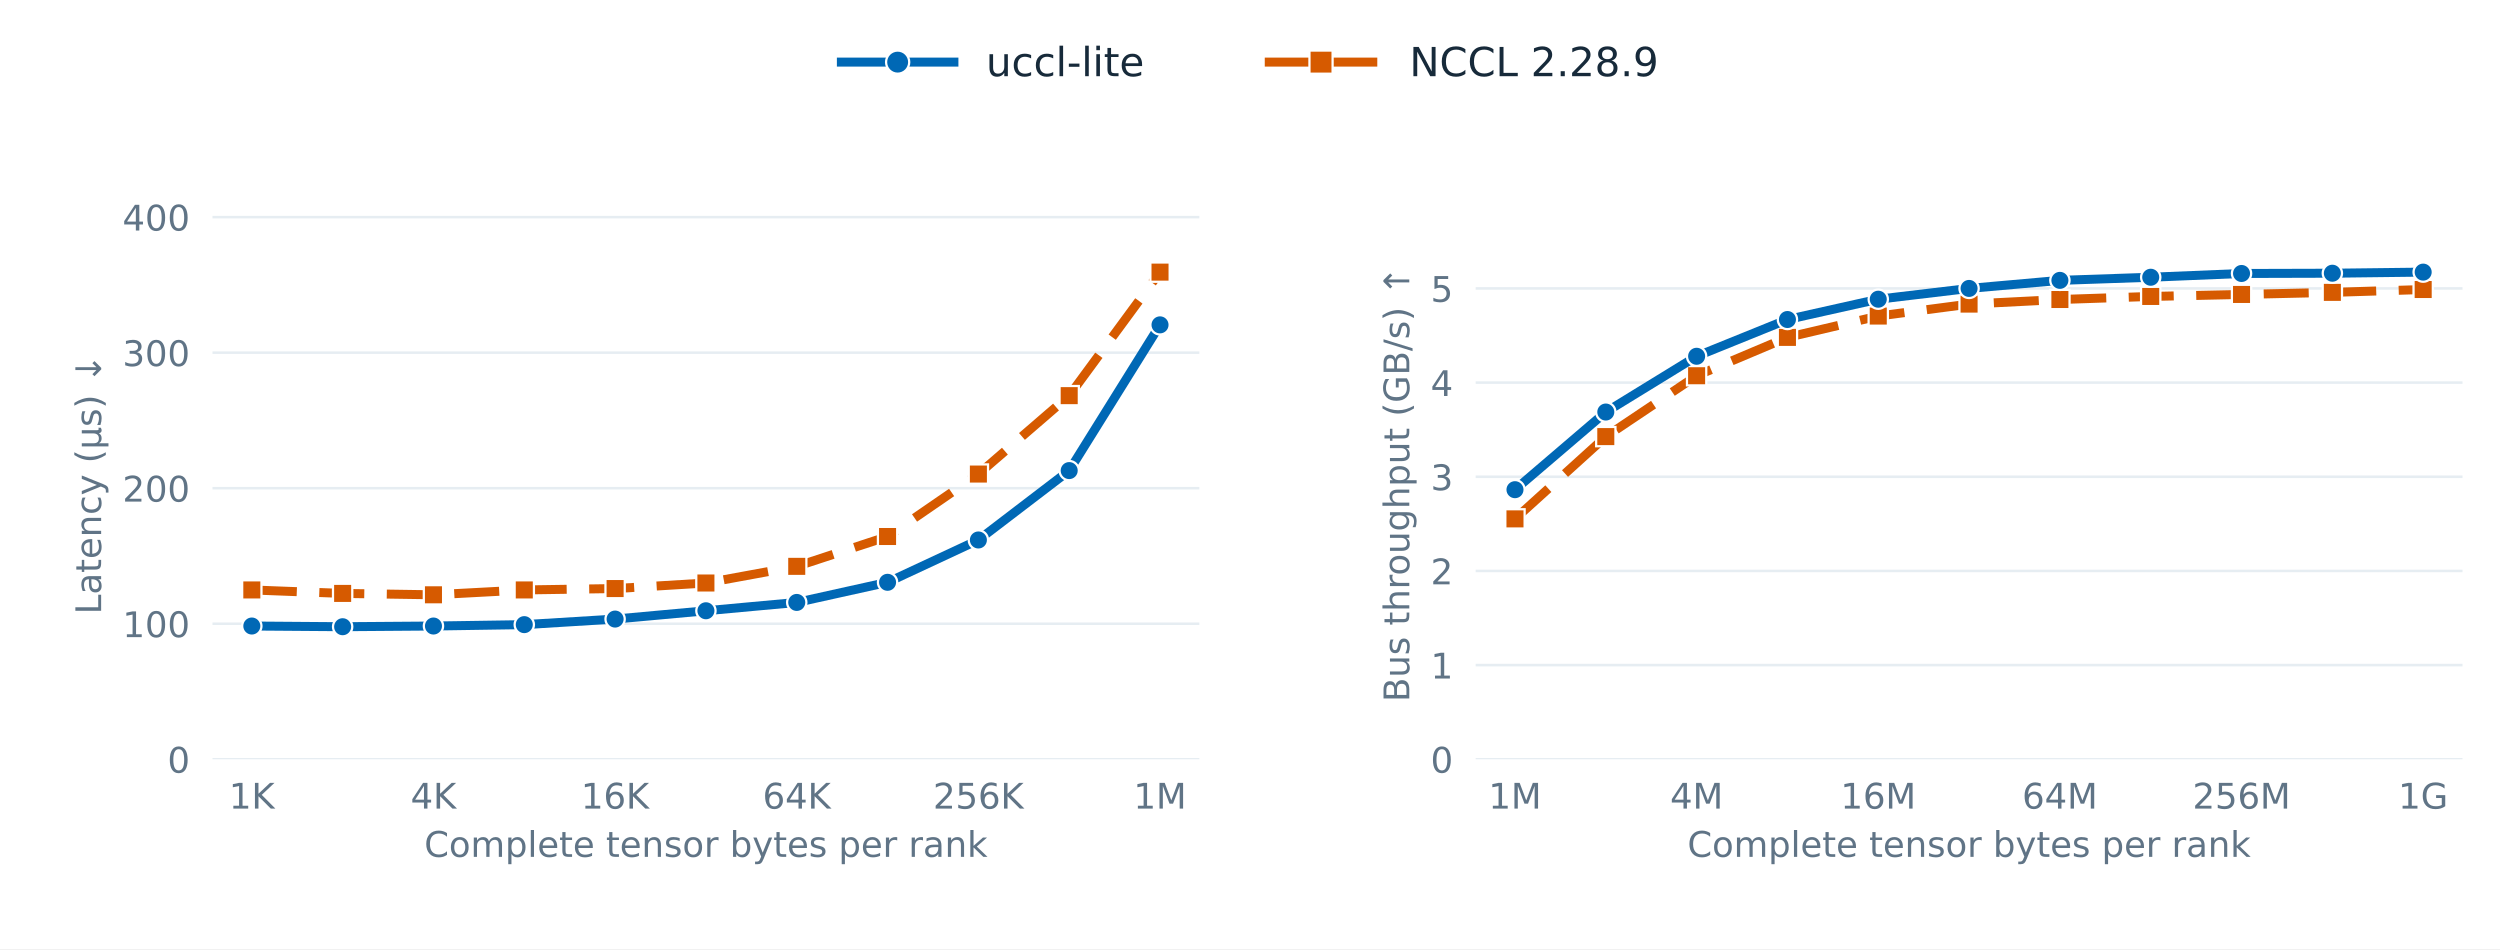
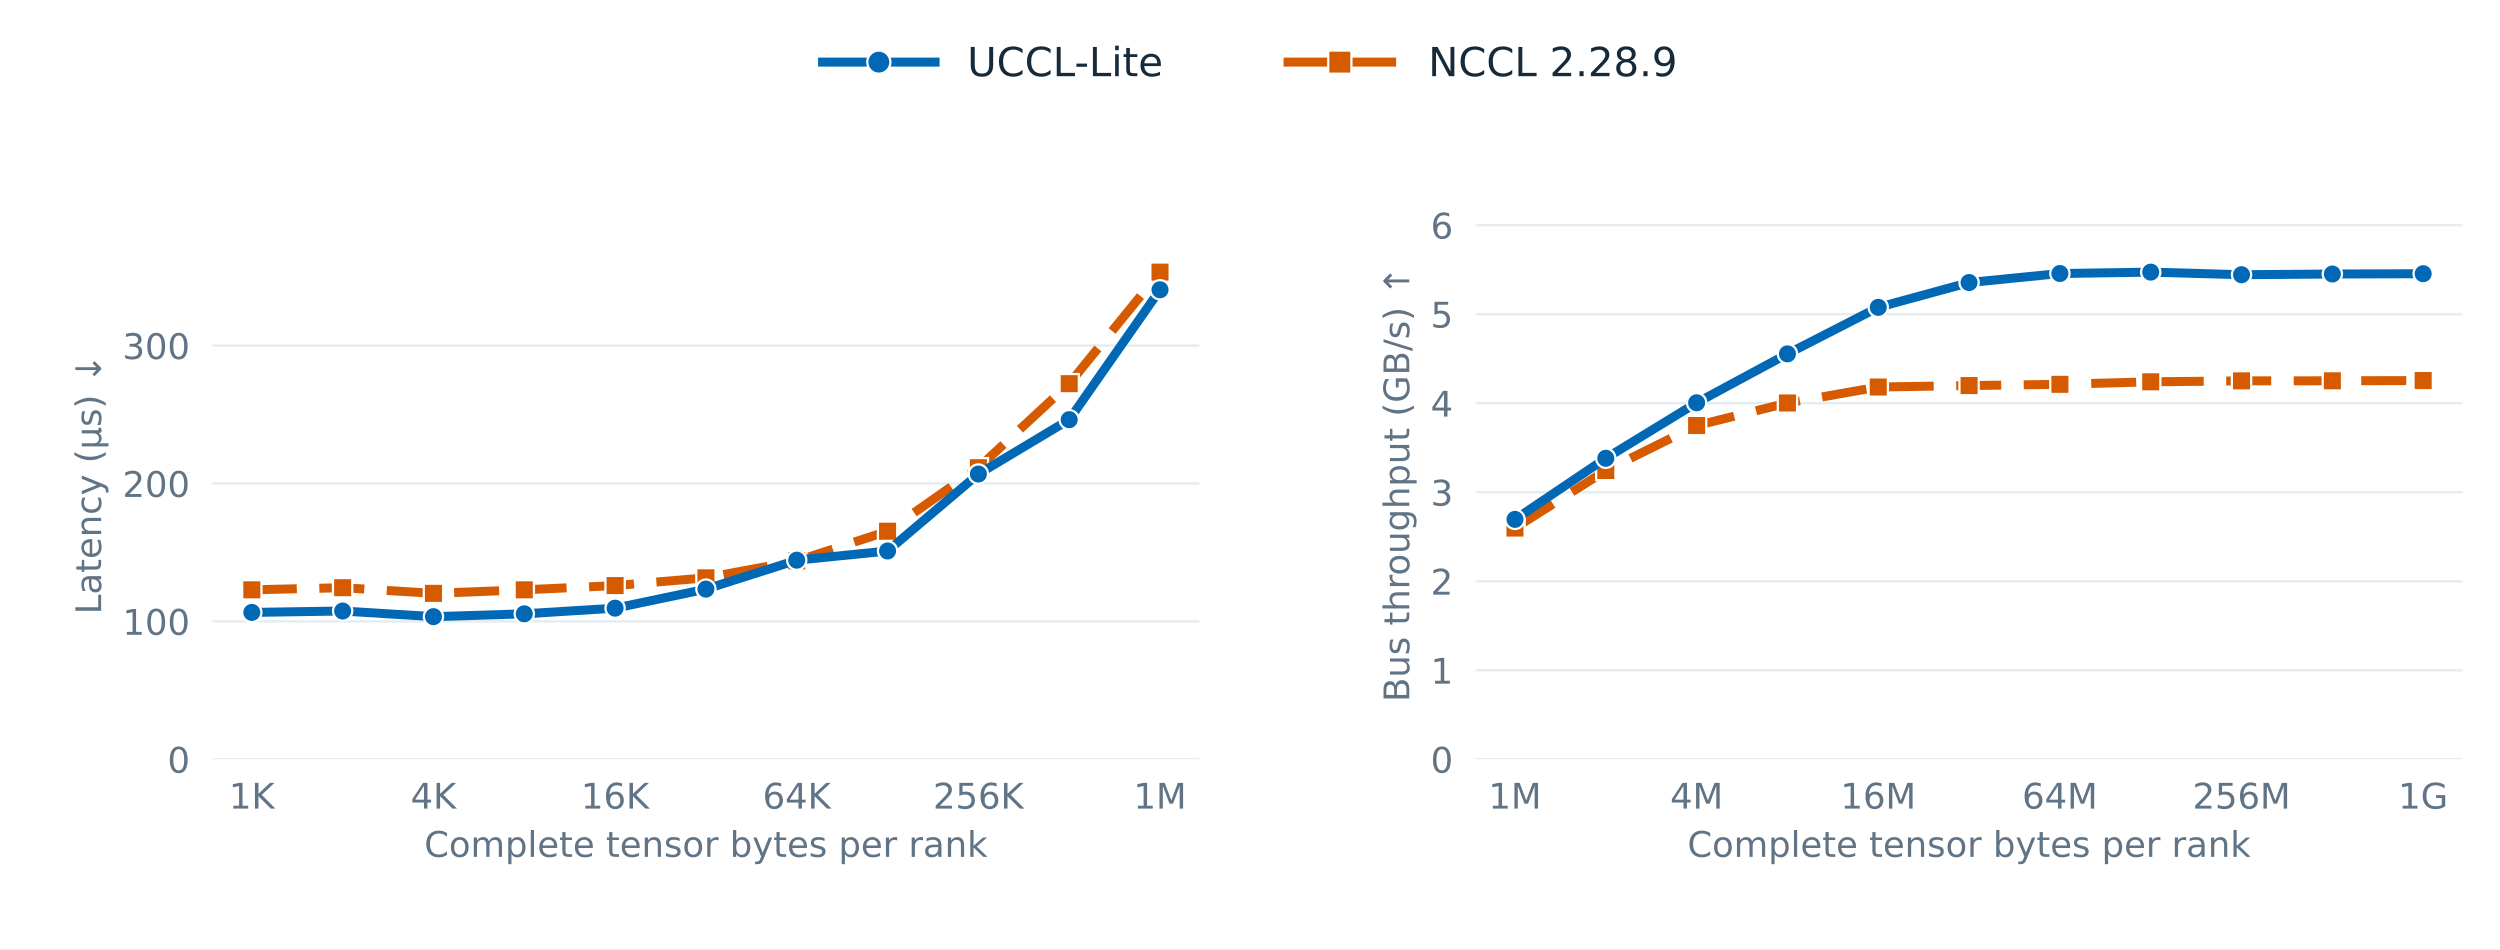
<svg xmlns="http://www.w3.org/2000/svg" xmlns:xlink="http://www.w3.org/1999/xlink" width="777.6pt" height="295.2pt" viewBox="0 0 777.6 295.2" version="1.1">
  <defs>
    <style type="text/css">*{stroke-linejoin: round; stroke-linecap: butt}</style>
  </defs>
  <g id="figure_1">
    <g id="patch_1">
      <path d="M 0 295.2 L 777.6 295.2 L 777.6 0 L 0 0 z " style="fill: #ffffff" />
    </g>
    <g id="axes_1">
      <g id="patch_2">
        <path d="M 66.096 236.16 L 373.043 236.16 L 373.043 64.944 L 66.096 64.944 z " style="fill: #ffffff" />
      </g>
      <g id="matplotlib.axis_1">
        <g id="xtick_1">
          <g id="line2d_1" />
          <g id="text_1">
            <text style="font-size: 11px; font-family: 'DejaVu Sans'; text-anchor: middle; fill: #607486" x="78.327" y="251.517" transform="rotate(-0 78.32651 251.5174)">1K</text>
          </g>
        </g>
        <g id="xtick_2">
          <g id="line2d_2" />
          <g id="text_2">
            <text style="font-size: 11px; font-family: 'DejaVu Sans'; text-anchor: middle; fill: #607486" x="134.824" y="251.517" transform="rotate(-0 134.8238 251.5174)">4K</text>
          </g>
        </g>
        <g id="xtick_3">
          <g id="line2d_3" />
          <g id="text_3">
            <text style="font-size: 11px; font-family: 'DejaVu Sans'; text-anchor: middle; fill: #607486" x="191.321" y="251.517" transform="rotate(-0 191.3211 251.5174)">16K</text>
          </g>
        </g>
        <g id="xtick_4">
          <g id="line2d_4" />
          <g id="text_4">
            <text style="font-size: 11px; font-family: 'DejaVu Sans'; text-anchor: middle; fill: #607486" x="247.818" y="251.517" transform="rotate(-0 247.8183 251.5174)">64K</text>
          </g>
        </g>
        <g id="xtick_5">
          <g id="line2d_5" />
          <g id="text_5">
            <text style="font-size: 11px; font-family: 'DejaVu Sans'; text-anchor: middle; fill: #607486" x="304.316" y="251.517" transform="rotate(-0 304.3156 251.5174)">256K</text>
          </g>
        </g>
        <g id="xtick_6">
          <g id="line2d_6" />
          <g id="text_6">
            <text style="font-size: 11px; font-family: 'DejaVu Sans'; text-anchor: middle; fill: #607486" x="360.813" y="251.517" transform="rotate(-0 360.8129 251.5174)">1M</text>
          </g>
        </g>
        <g id="text_7">
          <text style="font-size: 11px; font-family: 'DejaVu Sans'; text-anchor: middle; fill: #607486" x="219.57" y="266.518" transform="rotate(-0 219.5697 266.5183)">Complete tensor bytes per rank</text>
        </g>
      </g>
      <g id="matplotlib.axis_2">
        <g id="ytick_1">
          <g id="line2d_7">
            <path d="M 66.096 236.16 L 373.043 236.16 " clip-path="url(#pcc9501a2ec)" style="fill: none; stroke: #e6edf2; stroke-width: 0.8; stroke-linecap: square" />
          </g>
          <g id="line2d_8" />
          <g id="text_8">
            <text style="font-size: 11px; font-family: 'DejaVu Sans'; text-anchor: end; fill: #607486" x="59.096" y="240.339" transform="rotate(-0 59.096 240.3387)">0</text>
          </g>
        </g>
        <g id="ytick_2">
          <g id="line2d_9">
-             <path d="M 66.096 194.004 L 373.043 194.004 " clip-path="url(#pcc9501a2ec)" style="fill: none; stroke: #e6edf2; stroke-width: 0.8; stroke-linecap: square" />
+             <path d="M 66.096 193.271 L 373.043 193.271 " clip-path="url(#pcc9501a2ec)" style="fill: none; stroke: #e6edf2; stroke-width: 0.8; stroke-linecap: square" />
          </g>
          <g id="line2d_10" />
          <g id="text_9">
-             <text style="font-size: 11px; font-family: 'DejaVu Sans'; text-anchor: end; fill: #607486" x="59.096" y="198.183" transform="rotate(-0 59.096 198.1828)">100</text>
+             <text style="font-size: 11px; font-family: 'DejaVu Sans'; text-anchor: end; fill: #607486" x="59.096" y="197.45" transform="rotate(-0 59.096 197.4496)">100</text>
          </g>
        </g>
        <g id="ytick_3">
          <g id="line2d_11">
-             <path d="M 66.096 151.848 L 373.043 151.848 " clip-path="url(#pcc9501a2ec)" style="fill: none; stroke: #e6edf2; stroke-width: 0.8; stroke-linecap: square" />
+             <path d="M 66.096 150.382 L 373.043 150.382 " clip-path="url(#pcc9501a2ec)" style="fill: none; stroke: #e6edf2; stroke-width: 0.8; stroke-linecap: square" />
          </g>
          <g id="line2d_12" />
          <g id="text_10">
-             <text style="font-size: 11px; font-family: 'DejaVu Sans'; text-anchor: end; fill: #607486" x="59.096" y="156.027" transform="rotate(-0 59.096 156.0268)">200</text>
+             <text style="font-size: 11px; font-family: 'DejaVu Sans'; text-anchor: end; fill: #607486" x="59.096" y="154.561" transform="rotate(-0 59.096 154.5605)">200</text>
          </g>
        </g>
        <g id="ytick_4">
          <g id="line2d_13">
-             <path d="M 66.096 109.692 L 373.043 109.692 " clip-path="url(#pcc9501a2ec)" style="fill: none; stroke: #e6edf2; stroke-width: 0.8; stroke-linecap: square" />
+             <path d="M 66.096 107.493 L 373.043 107.493 " clip-path="url(#pcc9501a2ec)" style="fill: none; stroke: #e6edf2; stroke-width: 0.8; stroke-linecap: square" />
          </g>
          <g id="line2d_14" />
          <g id="text_11">
-             <text style="font-size: 11px; font-family: 'DejaVu Sans'; text-anchor: end; fill: #607486" x="59.096" y="113.871" transform="rotate(-0 59.096 113.8709)">300</text>
-           </g>
-         </g>
-         <g id="ytick_5">
-           <g id="line2d_15">
-             <path d="M 66.096 67.536 L 373.043 67.536 " clip-path="url(#pcc9501a2ec)" style="fill: none; stroke: #e6edf2; stroke-width: 0.8; stroke-linecap: square" />
-           </g>
-           <g id="line2d_16" />
-           <g id="text_12">
-             <text style="font-size: 11px; font-family: 'DejaVu Sans'; text-anchor: end; fill: #607486" x="59.096" y="71.715" transform="rotate(-0 59.096 71.71493)">400</text>
-           </g>
-         </g>
-         <g id="text_13">
+             <text style="font-size: 11px; font-family: 'DejaVu Sans'; text-anchor: end; fill: #607486" x="59.096" y="111.671" transform="rotate(-0 59.096 111.6714)">300</text>
+           </g>
+         </g>
+         <g id="text_12">
          <text style="font-size: 11px; font-family: 'DejaVu Sans'; text-anchor: middle; fill: #607486" x="31.457" y="150.552" transform="rotate(-90 31.45717 150.552)">Latency (µs) ↓</text>
        </g>
      </g>
-       <g id="line2d_17">
-         <path d="M 78.327 183.495 L 106.575 184.575 L 134.824 185.006 L 163.072 183.495 L 191.321 183.064 L 219.57 181.337 L 247.818 176.157 L 276.067 166.876 L 304.316 147.45 L 332.564 123.061 L 360.813 84.641 " clip-path="url(#pcc9501a2ec)" style="fill: none; stroke-dasharray: 14,7; stroke-dashoffset: 0; stroke: #d65a00; stroke-width: 2.8" />
+       <g id="line2d_15">
+         <path d="M 78.327 183.458 L 106.575 182.799 L 134.824 184.556 L 163.072 183.458 L 191.321 182.14 L 219.57 179.725 L 247.818 174.455 L 276.067 165.232 L 304.316 145.468 L 332.564 119.337 L 360.813 84.641 " clip-path="url(#pcc9501a2ec)" style="fill: none; stroke-dasharray: 14,7; stroke-dashoffset: 0; stroke: #d65a00; stroke-width: 2.8" />
        <defs>
          <path id="mbd1e659322" d="M -3 3 L 3 3 L 3 -3 L -3 -3 z " style="stroke: #ffffff; stroke-width: 0.7; stroke-linejoin: miter" />
        </defs>
        <g clip-path="url(#pcc9501a2ec)">
-           <use xlink:href="#mbd1e659322" x="78.327" y="183.495" style="fill: #d65a00; stroke: #ffffff; stroke-width: 0.7; stroke-linejoin: miter" />
-           <use xlink:href="#mbd1e659322" x="106.575" y="184.575" style="fill: #d65a00; stroke: #ffffff; stroke-width: 0.7; stroke-linejoin: miter" />
-           <use xlink:href="#mbd1e659322" x="134.824" y="185.006" style="fill: #d65a00; stroke: #ffffff; stroke-width: 0.7; stroke-linejoin: miter" />
-           <use xlink:href="#mbd1e659322" x="163.072" y="183.495" style="fill: #d65a00; stroke: #ffffff; stroke-width: 0.7; stroke-linejoin: miter" />
-           <use xlink:href="#mbd1e659322" x="191.321" y="183.064" style="fill: #d65a00; stroke: #ffffff; stroke-width: 0.7; stroke-linejoin: miter" />
-           <use xlink:href="#mbd1e659322" x="219.57" y="181.337" style="fill: #d65a00; stroke: #ffffff; stroke-width: 0.7; stroke-linejoin: miter" />
-           <use xlink:href="#mbd1e659322" x="247.818" y="176.157" style="fill: #d65a00; stroke: #ffffff; stroke-width: 0.7; stroke-linejoin: miter" />
-           <use xlink:href="#mbd1e659322" x="276.067" y="166.876" style="fill: #d65a00; stroke: #ffffff; stroke-width: 0.7; stroke-linejoin: miter" />
-           <use xlink:href="#mbd1e659322" x="304.316" y="147.45" style="fill: #d65a00; stroke: #ffffff; stroke-width: 0.7; stroke-linejoin: miter" />
-           <use xlink:href="#mbd1e659322" x="332.564" y="123.061" style="fill: #d65a00; stroke: #ffffff; stroke-width: 0.7; stroke-linejoin: miter" />
+           <use xlink:href="#mbd1e659322" x="78.327" y="183.458" style="fill: #d65a00; stroke: #ffffff; stroke-width: 0.7; stroke-linejoin: miter" />
+           <use xlink:href="#mbd1e659322" x="106.575" y="182.799" style="fill: #d65a00; stroke: #ffffff; stroke-width: 0.7; stroke-linejoin: miter" />
+           <use xlink:href="#mbd1e659322" x="134.824" y="184.556" style="fill: #d65a00; stroke: #ffffff; stroke-width: 0.7; stroke-linejoin: miter" />
+           <use xlink:href="#mbd1e659322" x="163.072" y="183.458" style="fill: #d65a00; stroke: #ffffff; stroke-width: 0.7; stroke-linejoin: miter" />
+           <use xlink:href="#mbd1e659322" x="191.321" y="182.14" style="fill: #d65a00; stroke: #ffffff; stroke-width: 0.7; stroke-linejoin: miter" />
+           <use xlink:href="#mbd1e659322" x="219.57" y="179.725" style="fill: #d65a00; stroke: #ffffff; stroke-width: 0.7; stroke-linejoin: miter" />
+           <use xlink:href="#mbd1e659322" x="247.818" y="174.455" style="fill: #d65a00; stroke: #ffffff; stroke-width: 0.7; stroke-linejoin: miter" />
+           <use xlink:href="#mbd1e659322" x="276.067" y="165.232" style="fill: #d65a00; stroke: #ffffff; stroke-width: 0.7; stroke-linejoin: miter" />
+           <use xlink:href="#mbd1e659322" x="304.316" y="145.468" style="fill: #d65a00; stroke: #ffffff; stroke-width: 0.7; stroke-linejoin: miter" />
+           <use xlink:href="#mbd1e659322" x="332.564" y="119.337" style="fill: #d65a00; stroke: #ffffff; stroke-width: 0.7; stroke-linejoin: miter" />
          <use xlink:href="#mbd1e659322" x="360.813" y="84.641" style="fill: #d65a00; stroke: #ffffff; stroke-width: 0.7; stroke-linejoin: miter" />
        </g>
      </g>
-       <g id="line2d_18">
-         <path d="M 78.327 194.719 L 106.575 194.935 L 134.824 194.719 L 163.072 194.287 L 191.321 192.554 L 219.57 189.971 L 247.818 187.381 L 276.067 181.121 L 304.316 167.955 L 332.564 146.371 L 360.813 101.045 " clip-path="url(#pcc9501a2ec)" style="fill: none; stroke: #0068b5; stroke-width: 2.8; stroke-linecap: square" />
+       <g id="line2d_16">
+         <path d="M 78.327 190.485 L 106.575 190.046 L 134.824 191.802 L 163.072 190.924 L 191.321 189.167 L 219.57 183.238 L 247.818 174.235 L 276.067 171.38 L 304.316 147.445 L 332.564 130.536 L 360.813 90.131 " clip-path="url(#pcc9501a2ec)" style="fill: none; stroke: #0068b5; stroke-width: 2.8; stroke-linecap: square" />
        <defs>
          <path id="me8a90994ab" d="M 0 3 C 0.796 3 1.559 2.684 2.121 2.121 C 2.684 1.559 3 0.796 3 0 C 3 -0.796 2.684 -1.559 2.121 -2.121 C 1.559 -2.684 0.796 -3 0 -3 C -0.796 -3 -1.559 -2.684 -2.121 -2.121 C -2.684 -1.559 -3 -0.796 -3 0 C -3 0.796 -2.684 1.559 -2.121 2.121 C -1.559 2.684 -0.796 3 0 3 z " style="stroke: #ffffff; stroke-width: 0.7" />
        </defs>
        <g clip-path="url(#pcc9501a2ec)">
-           <use xlink:href="#me8a90994ab" x="78.327" y="194.719" style="fill: #0068b5; stroke: #ffffff; stroke-width: 0.7" />
-           <use xlink:href="#me8a90994ab" x="106.575" y="194.935" style="fill: #0068b5; stroke: #ffffff; stroke-width: 0.7" />
-           <use xlink:href="#me8a90994ab" x="134.824" y="194.719" style="fill: #0068b5; stroke: #ffffff; stroke-width: 0.7" />
-           <use xlink:href="#me8a90994ab" x="163.072" y="194.287" style="fill: #0068b5; stroke: #ffffff; stroke-width: 0.7" />
-           <use xlink:href="#me8a90994ab" x="191.321" y="192.554" style="fill: #0068b5; stroke: #ffffff; stroke-width: 0.7" />
-           <use xlink:href="#me8a90994ab" x="219.57" y="189.971" style="fill: #0068b5; stroke: #ffffff; stroke-width: 0.7" />
-           <use xlink:href="#me8a90994ab" x="247.818" y="187.381" style="fill: #0068b5; stroke: #ffffff; stroke-width: 0.7" />
-           <use xlink:href="#me8a90994ab" x="276.067" y="181.121" style="fill: #0068b5; stroke: #ffffff; stroke-width: 0.7" />
-           <use xlink:href="#me8a90994ab" x="304.316" y="167.955" style="fill: #0068b5; stroke: #ffffff; stroke-width: 0.7" />
-           <use xlink:href="#me8a90994ab" x="332.564" y="146.371" style="fill: #0068b5; stroke: #ffffff; stroke-width: 0.7" />
-           <use xlink:href="#me8a90994ab" x="360.813" y="101.045" style="fill: #0068b5; stroke: #ffffff; stroke-width: 0.7" />
+           <use xlink:href="#me8a90994ab" x="78.327" y="190.485" style="fill: #0068b5; stroke: #ffffff; stroke-width: 0.7" />
+           <use xlink:href="#me8a90994ab" x="106.575" y="190.046" style="fill: #0068b5; stroke: #ffffff; stroke-width: 0.7" />
+           <use xlink:href="#me8a90994ab" x="134.824" y="191.802" style="fill: #0068b5; stroke: #ffffff; stroke-width: 0.7" />
+           <use xlink:href="#me8a90994ab" x="163.072" y="190.924" style="fill: #0068b5; stroke: #ffffff; stroke-width: 0.7" />
+           <use xlink:href="#me8a90994ab" x="191.321" y="189.167" style="fill: #0068b5; stroke: #ffffff; stroke-width: 0.7" />
+           <use xlink:href="#me8a90994ab" x="219.57" y="183.238" style="fill: #0068b5; stroke: #ffffff; stroke-width: 0.7" />
+           <use xlink:href="#me8a90994ab" x="247.818" y="174.235" style="fill: #0068b5; stroke: #ffffff; stroke-width: 0.7" />
+           <use xlink:href="#me8a90994ab" x="276.067" y="171.38" style="fill: #0068b5; stroke: #ffffff; stroke-width: 0.7" />
+           <use xlink:href="#me8a90994ab" x="304.316" y="147.445" style="fill: #0068b5; stroke: #ffffff; stroke-width: 0.7" />
+           <use xlink:href="#me8a90994ab" x="332.564" y="130.536" style="fill: #0068b5; stroke: #ffffff; stroke-width: 0.7" />
+           <use xlink:href="#me8a90994ab" x="360.813" y="90.131" style="fill: #0068b5; stroke: #ffffff; stroke-width: 0.7" />
        </g>
      </g>
    </g>
    <g id="axes_2">
      <g id="patch_3">
        <path d="M 458.989 236.16 L 765.936 236.16 L 765.936 64.944 L 458.989 64.944 z " style="fill: #ffffff" />
      </g>
      <g id="matplotlib.axis_3">
        <g id="xtick_7">
+           <g id="line2d_17" />
+           <g id="text_13">
+             <text style="font-size: 11px; font-family: 'DejaVu Sans'; text-anchor: middle; fill: #607486" x="471.219" y="251.517" transform="rotate(-0 471.2191 251.5174)">1M</text>
+           </g>
+         </g>
+         <g id="xtick_8">
+           <g id="line2d_18" />
+           <g id="text_14">
+             <text style="font-size: 11px; font-family: 'DejaVu Sans'; text-anchor: middle; fill: #607486" x="527.716" y="251.517" transform="rotate(-0 527.7164 251.5174)">4M</text>
+           </g>
+         </g>
+         <g id="xtick_9">
          <g id="line2d_19" />
-           <g id="text_14">
-             <text style="font-size: 11px; font-family: 'DejaVu Sans'; text-anchor: middle; fill: #607486" x="471.219" y="251.517" transform="rotate(-0 471.2191 251.5174)">1M</text>
-           </g>
-         </g>
-         <g id="xtick_8">
+           <g id="text_15">
+             <text style="font-size: 11px; font-family: 'DejaVu Sans'; text-anchor: middle; fill: #607486" x="584.214" y="251.517" transform="rotate(-0 584.2137 251.5174)">16M</text>
+           </g>
+         </g>
+         <g id="xtick_10">
          <g id="line2d_20" />
-           <g id="text_15">
-             <text style="font-size: 11px; font-family: 'DejaVu Sans'; text-anchor: middle; fill: #607486" x="527.716" y="251.517" transform="rotate(-0 527.7164 251.5174)">4M</text>
-           </g>
-         </g>
-         <g id="xtick_9">
+           <g id="text_16">
+             <text style="font-size: 11px; font-family: 'DejaVu Sans'; text-anchor: middle; fill: #607486" x="640.711" y="251.517" transform="rotate(-0 640.711 251.5174)">64M</text>
+           </g>
+         </g>
+         <g id="xtick_11">
          <g id="line2d_21" />
-           <g id="text_16">
-             <text style="font-size: 11px; font-family: 'DejaVu Sans'; text-anchor: middle; fill: #607486" x="584.214" y="251.517" transform="rotate(-0 584.2137 251.5174)">16M</text>
-           </g>
-         </g>
-         <g id="xtick_10">
+           <g id="text_17">
+             <text style="font-size: 11px; font-family: 'DejaVu Sans'; text-anchor: middle; fill: #607486" x="697.208" y="251.517" transform="rotate(-0 697.2082 251.5174)">256M</text>
+           </g>
+         </g>
+         <g id="xtick_12">
          <g id="line2d_22" />
-           <g id="text_17">
-             <text style="font-size: 11px; font-family: 'DejaVu Sans'; text-anchor: middle; fill: #607486" x="640.711" y="251.517" transform="rotate(-0 640.711 251.5174)">64M</text>
-           </g>
-         </g>
-         <g id="xtick_11">
-           <g id="line2d_23" />
          <g id="text_18">
-             <text style="font-size: 11px; font-family: 'DejaVu Sans'; text-anchor: middle; fill: #607486" x="697.208" y="251.517" transform="rotate(-0 697.2082 251.5174)">256M</text>
-           </g>
-         </g>
-         <g id="xtick_12">
+             <text style="font-size: 11px; font-family: 'DejaVu Sans'; text-anchor: middle; fill: #607486" x="753.705" y="251.517" transform="rotate(-0 753.7055 251.5174)">1G</text>
+           </g>
+         </g>
+         <g id="text_19">
+           <text style="font-size: 11px; font-family: 'DejaVu Sans'; text-anchor: middle; fill: #607486" x="612.462" y="266.518" transform="rotate(-0 612.4623 266.5183)">Complete tensor bytes per rank</text>
+         </g>
+       </g>
+       <g id="matplotlib.axis_4">
+         <g id="ytick_5">
+           <g id="line2d_23">
+             <path d="M 458.989 236.16 L 765.936 236.16 " clip-path="url(#pd6201156bf)" style="fill: none; stroke: #e6edf2; stroke-width: 0.8; stroke-linecap: square" />
+           </g>
          <g id="line2d_24" />
-           <g id="text_19">
-             <text style="font-size: 11px; font-family: 'DejaVu Sans'; text-anchor: middle; fill: #607486" x="753.705" y="251.517" transform="rotate(-0 753.7055 251.5174)">1G</text>
-           </g>
-         </g>
-         <g id="text_20">
-           <text style="font-size: 11px; font-family: 'DejaVu Sans'; text-anchor: middle; fill: #607486" x="612.462" y="266.518" transform="rotate(-0 612.4623 266.5183)">Complete tensor bytes per rank</text>
-         </g>
-       </g>
-       <g id="matplotlib.axis_4">
+           <g id="text_20">
+             <text style="font-size: 11px; font-family: 'DejaVu Sans'; text-anchor: end; fill: #607486" x="451.989" y="240.339" transform="rotate(-0 451.9886 240.3387)">0</text>
+           </g>
+         </g>
        <g id="ytick_6">
          <g id="line2d_25">
-             <path d="M 458.989 236.16 L 765.936 236.16 " clip-path="url(#pd6201156bf)" style="fill: none; stroke: #e6edf2; stroke-width: 0.8; stroke-linecap: square" />
+             <path d="M 458.989 208.471 L 765.936 208.471 " clip-path="url(#pd6201156bf)" style="fill: none; stroke: #e6edf2; stroke-width: 0.8; stroke-linecap: square" />
          </g>
          <g id="line2d_26" />
          <g id="text_21">
-             <text style="font-size: 11px; font-family: 'DejaVu Sans'; text-anchor: end; fill: #607486" x="451.989" y="240.339" transform="rotate(-0 451.9886 240.3387)">0</text>
+             <text style="font-size: 11px; font-family: 'DejaVu Sans'; text-anchor: end; fill: #607486" x="451.989" y="212.65" transform="rotate(-0 451.9886 212.6497)">1</text>
          </g>
        </g>
        <g id="ytick_7">
          <g id="line2d_27">
-             <path d="M 458.989 206.87 L 765.936 206.87 " clip-path="url(#pd6201156bf)" style="fill: none; stroke: #e6edf2; stroke-width: 0.8; stroke-linecap: square" />
+             <path d="M 458.989 180.782 L 765.936 180.782 " clip-path="url(#pd6201156bf)" style="fill: none; stroke: #e6edf2; stroke-width: 0.8; stroke-linecap: square" />
          </g>
          <g id="line2d_28" />
          <g id="text_22">
-             <text style="font-size: 11px; font-family: 'DejaVu Sans'; text-anchor: end; fill: #607486" x="451.989" y="211.048" transform="rotate(-0 451.9886 211.0484)">1</text>
+             <text style="font-size: 11px; font-family: 'DejaVu Sans'; text-anchor: end; fill: #607486" x="451.989" y="184.961" transform="rotate(-0 451.9886 184.9606)">2</text>
          </g>
        </g>
        <g id="ytick_8">
          <g id="line2d_29">
-             <path d="M 458.989 177.579 L 765.936 177.579 " clip-path="url(#pd6201156bf)" style="fill: none; stroke: #e6edf2; stroke-width: 0.8; stroke-linecap: square" />
+             <path d="M 458.989 153.093 L 765.936 153.093 " clip-path="url(#pd6201156bf)" style="fill: none; stroke: #e6edf2; stroke-width: 0.8; stroke-linecap: square" />
          </g>
          <g id="line2d_30" />
          <g id="text_23">
-             <text style="font-size: 11px; font-family: 'DejaVu Sans'; text-anchor: end; fill: #607486" x="451.989" y="181.758" transform="rotate(-0 451.9886 181.7582)">2</text>
+             <text style="font-size: 11px; font-family: 'DejaVu Sans'; text-anchor: end; fill: #607486" x="451.989" y="157.272" transform="rotate(-0 451.9886 157.2715)">3</text>
          </g>
        </g>
        <g id="ytick_9">
          <g id="line2d_31">
-             <path d="M 458.989 148.289 L 765.936 148.289 " clip-path="url(#pd6201156bf)" style="fill: none; stroke: #e6edf2; stroke-width: 0.8; stroke-linecap: square" />
+             <path d="M 458.989 125.404 L 765.936 125.404 " clip-path="url(#pd6201156bf)" style="fill: none; stroke: #e6edf2; stroke-width: 0.8; stroke-linecap: square" />
          </g>
          <g id="line2d_32" />
          <g id="text_24">
-             <text style="font-size: 11px; font-family: 'DejaVu Sans'; text-anchor: end; fill: #607486" x="451.989" y="152.468" transform="rotate(-0 451.9886 152.4679)">3</text>
+             <text style="font-size: 11px; font-family: 'DejaVu Sans'; text-anchor: end; fill: #607486" x="451.989" y="129.582" transform="rotate(-0 451.9886 129.5825)">4</text>
          </g>
        </g>
        <g id="ytick_10">
          <g id="line2d_33">
-             <path d="M 458.989 118.999 L 765.936 118.999 " clip-path="url(#pd6201156bf)" style="fill: none; stroke: #e6edf2; stroke-width: 0.8; stroke-linecap: square" />
+             <path d="M 458.989 97.715 L 765.936 97.715 " clip-path="url(#pd6201156bf)" style="fill: none; stroke: #e6edf2; stroke-width: 0.8; stroke-linecap: square" />
          </g>
          <g id="line2d_34" />
          <g id="text_25">
-             <text style="font-size: 11px; font-family: 'DejaVu Sans'; text-anchor: end; fill: #607486" x="451.989" y="123.178" transform="rotate(-0 451.9886 123.1776)">4</text>
+             <text style="font-size: 11px; font-family: 'DejaVu Sans'; text-anchor: end; fill: #607486" x="451.989" y="101.893" transform="rotate(-0 451.9886 101.8934)">5</text>
          </g>
        </g>
        <g id="ytick_11">
          <g id="line2d_35">
-             <path d="M 458.989 89.709 L 765.936 89.709 " clip-path="url(#pd6201156bf)" style="fill: none; stroke: #e6edf2; stroke-width: 0.8; stroke-linecap: square" />
+             <path d="M 458.989 70.026 L 765.936 70.026 " clip-path="url(#pd6201156bf)" style="fill: none; stroke: #e6edf2; stroke-width: 0.8; stroke-linecap: square" />
          </g>
          <g id="line2d_36" />
          <g id="text_26">
-             <text style="font-size: 11px; font-family: 'DejaVu Sans'; text-anchor: end; fill: #607486" x="451.989" y="93.887" transform="rotate(-0 451.9886 93.88735)">5</text>
+             <text style="font-size: 11px; font-family: 'DejaVu Sans'; text-anchor: end; fill: #607486" x="451.989" y="74.204" transform="rotate(-0 451.9886 74.20439)">6</text>
          </g>
        </g>
        <g id="text_27">
          <text style="font-size: 11px; font-family: 'DejaVu Sans'; text-anchor: middle; fill: #607486" x="438.347" y="150.552" transform="rotate(-90 438.3473 150.552)">Bus throughput (GB/s) ↑</text>
        </g>
      </g>
      <g id="line2d_37">
-         <path d="M 471.219 161.391 L 499.468 135.8 L 527.716 116.869 L 555.965 104.94 L 584.214 98.305 L 612.462 94.587 L 640.711 93.159 L 668.96 92.209 L 697.208 91.586 L 725.457 90.939 L 753.705 90.051 " clip-path="url(#pd6201156bf)" style="fill: none; stroke-dasharray: 14,7; stroke-dashoffset: 0; stroke: #d65a00; stroke-width: 2.8" />
+         <path d="M 471.219 164.249 L 499.468 146.352 L 527.716 132.355 L 555.965 125.342 L 584.214 120.38 L 612.462 119.923 L 640.711 119.539 L 668.96 118.758 L 697.208 118.462 L 725.457 118.44 L 753.705 118.366 " clip-path="url(#pd6201156bf)" style="fill: none; stroke-dasharray: 14,7; stroke-dashoffset: 0; stroke: #d65a00; stroke-width: 2.8" />
        <g clip-path="url(#pd6201156bf)">
-           <use xlink:href="#mbd1e659322" x="471.219" y="161.391" style="fill: #d65a00; stroke: #ffffff; stroke-width: 0.7; stroke-linejoin: miter" />
-           <use xlink:href="#mbd1e659322" x="499.468" y="135.8" style="fill: #d65a00; stroke: #ffffff; stroke-width: 0.7; stroke-linejoin: miter" />
-           <use xlink:href="#mbd1e659322" x="527.716" y="116.869" style="fill: #d65a00; stroke: #ffffff; stroke-width: 0.7; stroke-linejoin: miter" />
-           <use xlink:href="#mbd1e659322" x="555.965" y="104.94" style="fill: #d65a00; stroke: #ffffff; stroke-width: 0.7; stroke-linejoin: miter" />
-           <use xlink:href="#mbd1e659322" x="584.214" y="98.305" style="fill: #d65a00; stroke: #ffffff; stroke-width: 0.7; stroke-linejoin: miter" />
-           <use xlink:href="#mbd1e659322" x="612.462" y="94.587" style="fill: #d65a00; stroke: #ffffff; stroke-width: 0.7; stroke-linejoin: miter" />
-           <use xlink:href="#mbd1e659322" x="640.711" y="93.159" style="fill: #d65a00; stroke: #ffffff; stroke-width: 0.7; stroke-linejoin: miter" />
-           <use xlink:href="#mbd1e659322" x="668.96" y="92.209" style="fill: #d65a00; stroke: #ffffff; stroke-width: 0.7; stroke-linejoin: miter" />
-           <use xlink:href="#mbd1e659322" x="697.208" y="91.586" style="fill: #d65a00; stroke: #ffffff; stroke-width: 0.7; stroke-linejoin: miter" />
-           <use xlink:href="#mbd1e659322" x="725.457" y="90.939" style="fill: #d65a00; stroke: #ffffff; stroke-width: 0.7; stroke-linejoin: miter" />
-           <use xlink:href="#mbd1e659322" x="753.705" y="90.051" style="fill: #d65a00; stroke: #ffffff; stroke-width: 0.7; stroke-linejoin: miter" />
+           <use xlink:href="#mbd1e659322" x="471.219" y="164.249" style="fill: #d65a00; stroke: #ffffff; stroke-width: 0.7; stroke-linejoin: miter" />
+           <use xlink:href="#mbd1e659322" x="499.468" y="146.352" style="fill: #d65a00; stroke: #ffffff; stroke-width: 0.7; stroke-linejoin: miter" />
+           <use xlink:href="#mbd1e659322" x="527.716" y="132.355" style="fill: #d65a00; stroke: #ffffff; stroke-width: 0.7; stroke-linejoin: miter" />
+           <use xlink:href="#mbd1e659322" x="555.965" y="125.342" style="fill: #d65a00; stroke: #ffffff; stroke-width: 0.7; stroke-linejoin: miter" />
+           <use xlink:href="#mbd1e659322" x="584.214" y="120.38" style="fill: #d65a00; stroke: #ffffff; stroke-width: 0.7; stroke-linejoin: miter" />
+           <use xlink:href="#mbd1e659322" x="612.462" y="119.923" style="fill: #d65a00; stroke: #ffffff; stroke-width: 0.7; stroke-linejoin: miter" />
+           <use xlink:href="#mbd1e659322" x="640.711" y="119.539" style="fill: #d65a00; stroke: #ffffff; stroke-width: 0.7; stroke-linejoin: miter" />
+           <use xlink:href="#mbd1e659322" x="668.96" y="118.758" style="fill: #d65a00; stroke: #ffffff; stroke-width: 0.7; stroke-linejoin: miter" />
+           <use xlink:href="#mbd1e659322" x="697.208" y="118.462" style="fill: #d65a00; stroke: #ffffff; stroke-width: 0.7; stroke-linejoin: miter" />
+           <use xlink:href="#mbd1e659322" x="725.457" y="118.44" style="fill: #d65a00; stroke: #ffffff; stroke-width: 0.7; stroke-linejoin: miter" />
+           <use xlink:href="#mbd1e659322" x="753.705" y="118.366" style="fill: #d65a00; stroke: #ffffff; stroke-width: 0.7; stroke-linejoin: miter" />
        </g>
      </g>
      <g id="line2d_38">
-         <path d="M 471.219 152.313 L 499.468 128.16 L 527.716 110.815 L 555.965 99.383 L 584.214 93.067 L 612.462 89.711 L 640.711 87.205 L 668.96 86.234 L 697.208 85.062 L 725.457 84.982 L 753.705 84.641 " clip-path="url(#pd6201156bf)" style="fill: none; stroke: #0068b5; stroke-width: 2.8; stroke-linecap: square" />
+         <path d="M 471.219 161.545 L 499.468 142.54 L 527.716 125.28 L 555.965 110.064 L 584.214 95.597 L 612.462 87.878 L 640.711 85.07 L 668.96 84.641 L 697.208 85.45 L 725.457 85.232 L 753.705 85.136 " clip-path="url(#pd6201156bf)" style="fill: none; stroke: #0068b5; stroke-width: 2.8; stroke-linecap: square" />
        <g clip-path="url(#pd6201156bf)">
-           <use xlink:href="#me8a90994ab" x="471.219" y="152.313" style="fill: #0068b5; stroke: #ffffff; stroke-width: 0.7" />
-           <use xlink:href="#me8a90994ab" x="499.468" y="128.16" style="fill: #0068b5; stroke: #ffffff; stroke-width: 0.7" />
-           <use xlink:href="#me8a90994ab" x="527.716" y="110.815" style="fill: #0068b5; stroke: #ffffff; stroke-width: 0.7" />
-           <use xlink:href="#me8a90994ab" x="555.965" y="99.383" style="fill: #0068b5; stroke: #ffffff; stroke-width: 0.7" />
-           <use xlink:href="#me8a90994ab" x="584.214" y="93.067" style="fill: #0068b5; stroke: #ffffff; stroke-width: 0.7" />
-           <use xlink:href="#me8a90994ab" x="612.462" y="89.711" style="fill: #0068b5; stroke: #ffffff; stroke-width: 0.7" />
-           <use xlink:href="#me8a90994ab" x="640.711" y="87.205" style="fill: #0068b5; stroke: #ffffff; stroke-width: 0.7" />
-           <use xlink:href="#me8a90994ab" x="668.96" y="86.234" style="fill: #0068b5; stroke: #ffffff; stroke-width: 0.7" />
-           <use xlink:href="#me8a90994ab" x="697.208" y="85.062" style="fill: #0068b5; stroke: #ffffff; stroke-width: 0.7" />
-           <use xlink:href="#me8a90994ab" x="725.457" y="84.982" style="fill: #0068b5; stroke: #ffffff; stroke-width: 0.7" />
-           <use xlink:href="#me8a90994ab" x="753.705" y="84.641" style="fill: #0068b5; stroke: #ffffff; stroke-width: 0.7" />
+           <use xlink:href="#me8a90994ab" x="471.219" y="161.545" style="fill: #0068b5; stroke: #ffffff; stroke-width: 0.7" />
+           <use xlink:href="#me8a90994ab" x="499.468" y="142.54" style="fill: #0068b5; stroke: #ffffff; stroke-width: 0.7" />
+           <use xlink:href="#me8a90994ab" x="527.716" y="125.28" style="fill: #0068b5; stroke: #ffffff; stroke-width: 0.7" />
+           <use xlink:href="#me8a90994ab" x="555.965" y="110.064" style="fill: #0068b5; stroke: #ffffff; stroke-width: 0.7" />
+           <use xlink:href="#me8a90994ab" x="584.214" y="95.597" style="fill: #0068b5; stroke: #ffffff; stroke-width: 0.7" />
+           <use xlink:href="#me8a90994ab" x="612.462" y="87.878" style="fill: #0068b5; stroke: #ffffff; stroke-width: 0.7" />
+           <use xlink:href="#me8a90994ab" x="640.711" y="85.07" style="fill: #0068b5; stroke: #ffffff; stroke-width: 0.7" />
+           <use xlink:href="#me8a90994ab" x="668.96" y="84.641" style="fill: #0068b5; stroke: #ffffff; stroke-width: 0.7" />
+           <use xlink:href="#me8a90994ab" x="697.208" y="85.45" style="fill: #0068b5; stroke: #ffffff; stroke-width: 0.7" />
+           <use xlink:href="#me8a90994ab" x="725.457" y="85.232" style="fill: #0068b5; stroke: #ffffff; stroke-width: 0.7" />
+           <use xlink:href="#me8a90994ab" x="753.705" y="85.136" style="fill: #0068b5; stroke: #ffffff; stroke-width: 0.7" />
        </g>
      </g>
    </g>
    <g id="legend_1">
      <g id="line2d_39">
-         <path d="M 261.704 19.325 L 279.204 19.325 L 296.704 19.325 " style="fill: none; stroke: #0068b5; stroke-width: 2.8; stroke-linecap: square" />
+         <path d="M 255.853 19.325 L 273.353 19.325 L 290.853 19.325 " style="fill: none; stroke: #0068b5; stroke-width: 2.8; stroke-linecap: square" />
        <defs>
          <path id="m99c216711a" d="M 0 3.6 C 0.955 3.6 1.87 3.221 2.546 2.546 C 3.221 1.87 3.6 0.955 3.6 0 C 3.6 -0.955 3.221 -1.87 2.546 -2.546 C 1.87 -3.221 0.955 -3.6 0 -3.6 C -0.955 -3.6 -1.87 -3.221 -2.546 -2.546 C -3.221 -1.87 -3.6 -0.955 -3.6 0 C -3.6 0.955 -3.221 1.87 -2.546 2.546 C -1.87 3.221 -0.955 3.6 0 3.6 z " style="stroke: #ffffff; stroke-width: 0.7" />
        </defs>
        <g>
-           <use xlink:href="#m99c216711a" x="279.204" y="19.325" style="fill: #0068b5; stroke: #ffffff; stroke-width: 0.7" />
+           <use xlink:href="#m99c216711a" x="273.353" y="19.325" style="fill: #0068b5; stroke: #ffffff; stroke-width: 0.7" />
        </g>
      </g>
      <g id="text_28">
-         <text style="font-size: 12.5px; font-family: 'DejaVu Sans'; text-anchor: start; fill: #172a3a" x="306.704" y="23.7" transform="rotate(-0 306.7043 23.70005)">uccl-lite</text>
+         <text style="font-size: 12.5px; font-family: 'DejaVu Sans'; text-anchor: start; fill: #172a3a" x="300.853" y="23.7" transform="rotate(-0 300.8527 23.70005)">UCCL-Lite</text>
      </g>
      <g id="line2d_40">
-         <path d="M 393.392 19.325 L 410.892 19.325 L 428.392 19.325 " style="fill: none; stroke-dasharray: 14,7; stroke-dashoffset: 0; stroke: #d65a00; stroke-width: 2.8" />
+         <path d="M 399.243 19.325 L 416.743 19.325 L 434.243 19.325 " style="fill: none; stroke-dasharray: 14,7; stroke-dashoffset: 0; stroke: #d65a00; stroke-width: 2.8" />
        <defs>
          <path id="ma80281dc45" d="M -3.6 3.6 L 3.6 3.6 L 3.6 -3.6 L -3.6 -3.6 z " style="stroke: #ffffff; stroke-width: 0.7; stroke-linejoin: miter" />
        </defs>
        <g>
-           <use xlink:href="#ma80281dc45" x="410.892" y="19.325" style="fill: #d65a00; stroke: #ffffff; stroke-width: 0.7; stroke-linejoin: miter" />
+           <use xlink:href="#ma80281dc45" x="416.743" y="19.325" style="fill: #d65a00; stroke: #ffffff; stroke-width: 0.7; stroke-linejoin: miter" />
        </g>
      </g>
      <g id="text_29">
-         <text style="font-size: 12.5px; font-family: 'DejaVu Sans'; text-anchor: start; fill: #172a3a" x="438.392" y="23.7" transform="rotate(-0 438.3918 23.70005)">NCCL 2.28.9</text>
+         <text style="font-size: 12.5px; font-family: 'DejaVu Sans'; text-anchor: start; fill: #172a3a" x="444.243" y="23.7" transform="rotate(-0 444.2434 23.70005)">NCCL 2.28.9</text>
      </g>
    </g>
  </g>
  <defs>
    <clipPath id="pcc9501a2ec">
      <rect x="66.096" y="64.944" width="306.947" height="171.216" />
    </clipPath>
    <clipPath id="pd6201156bf">
      <rect x="458.989" y="64.944" width="306.947" height="171.216" />
    </clipPath>
  </defs>
</svg>
